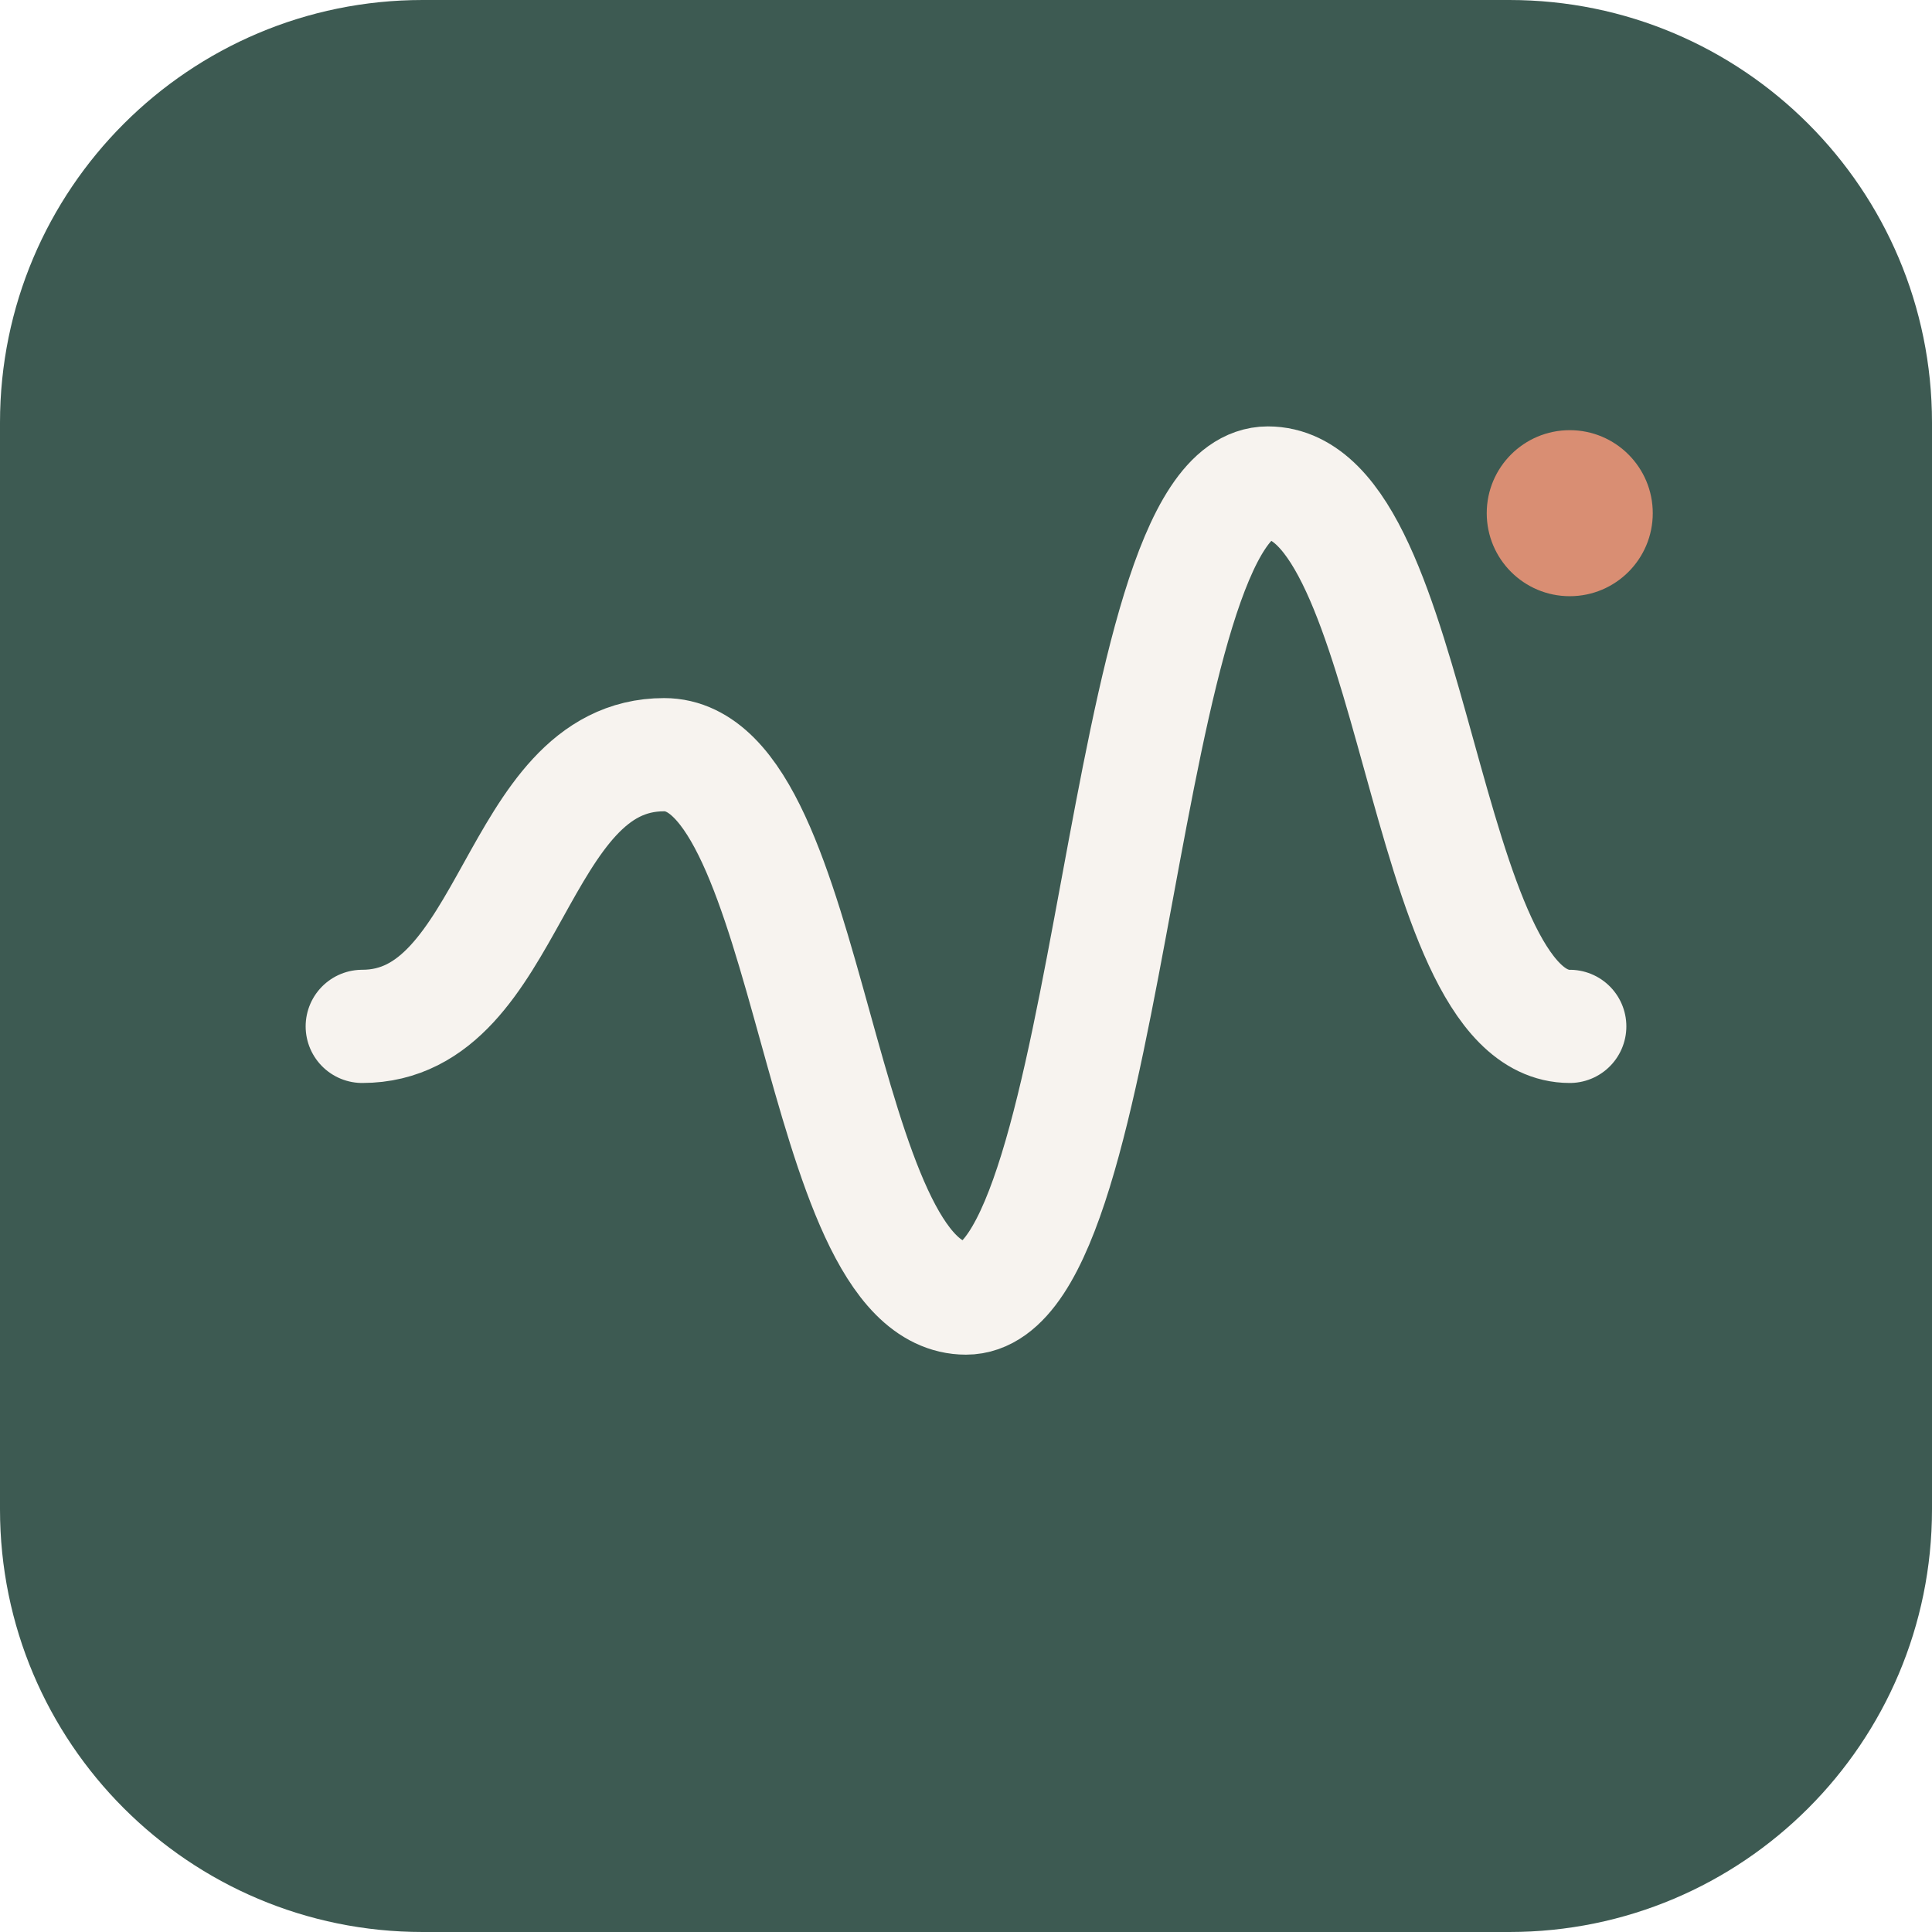
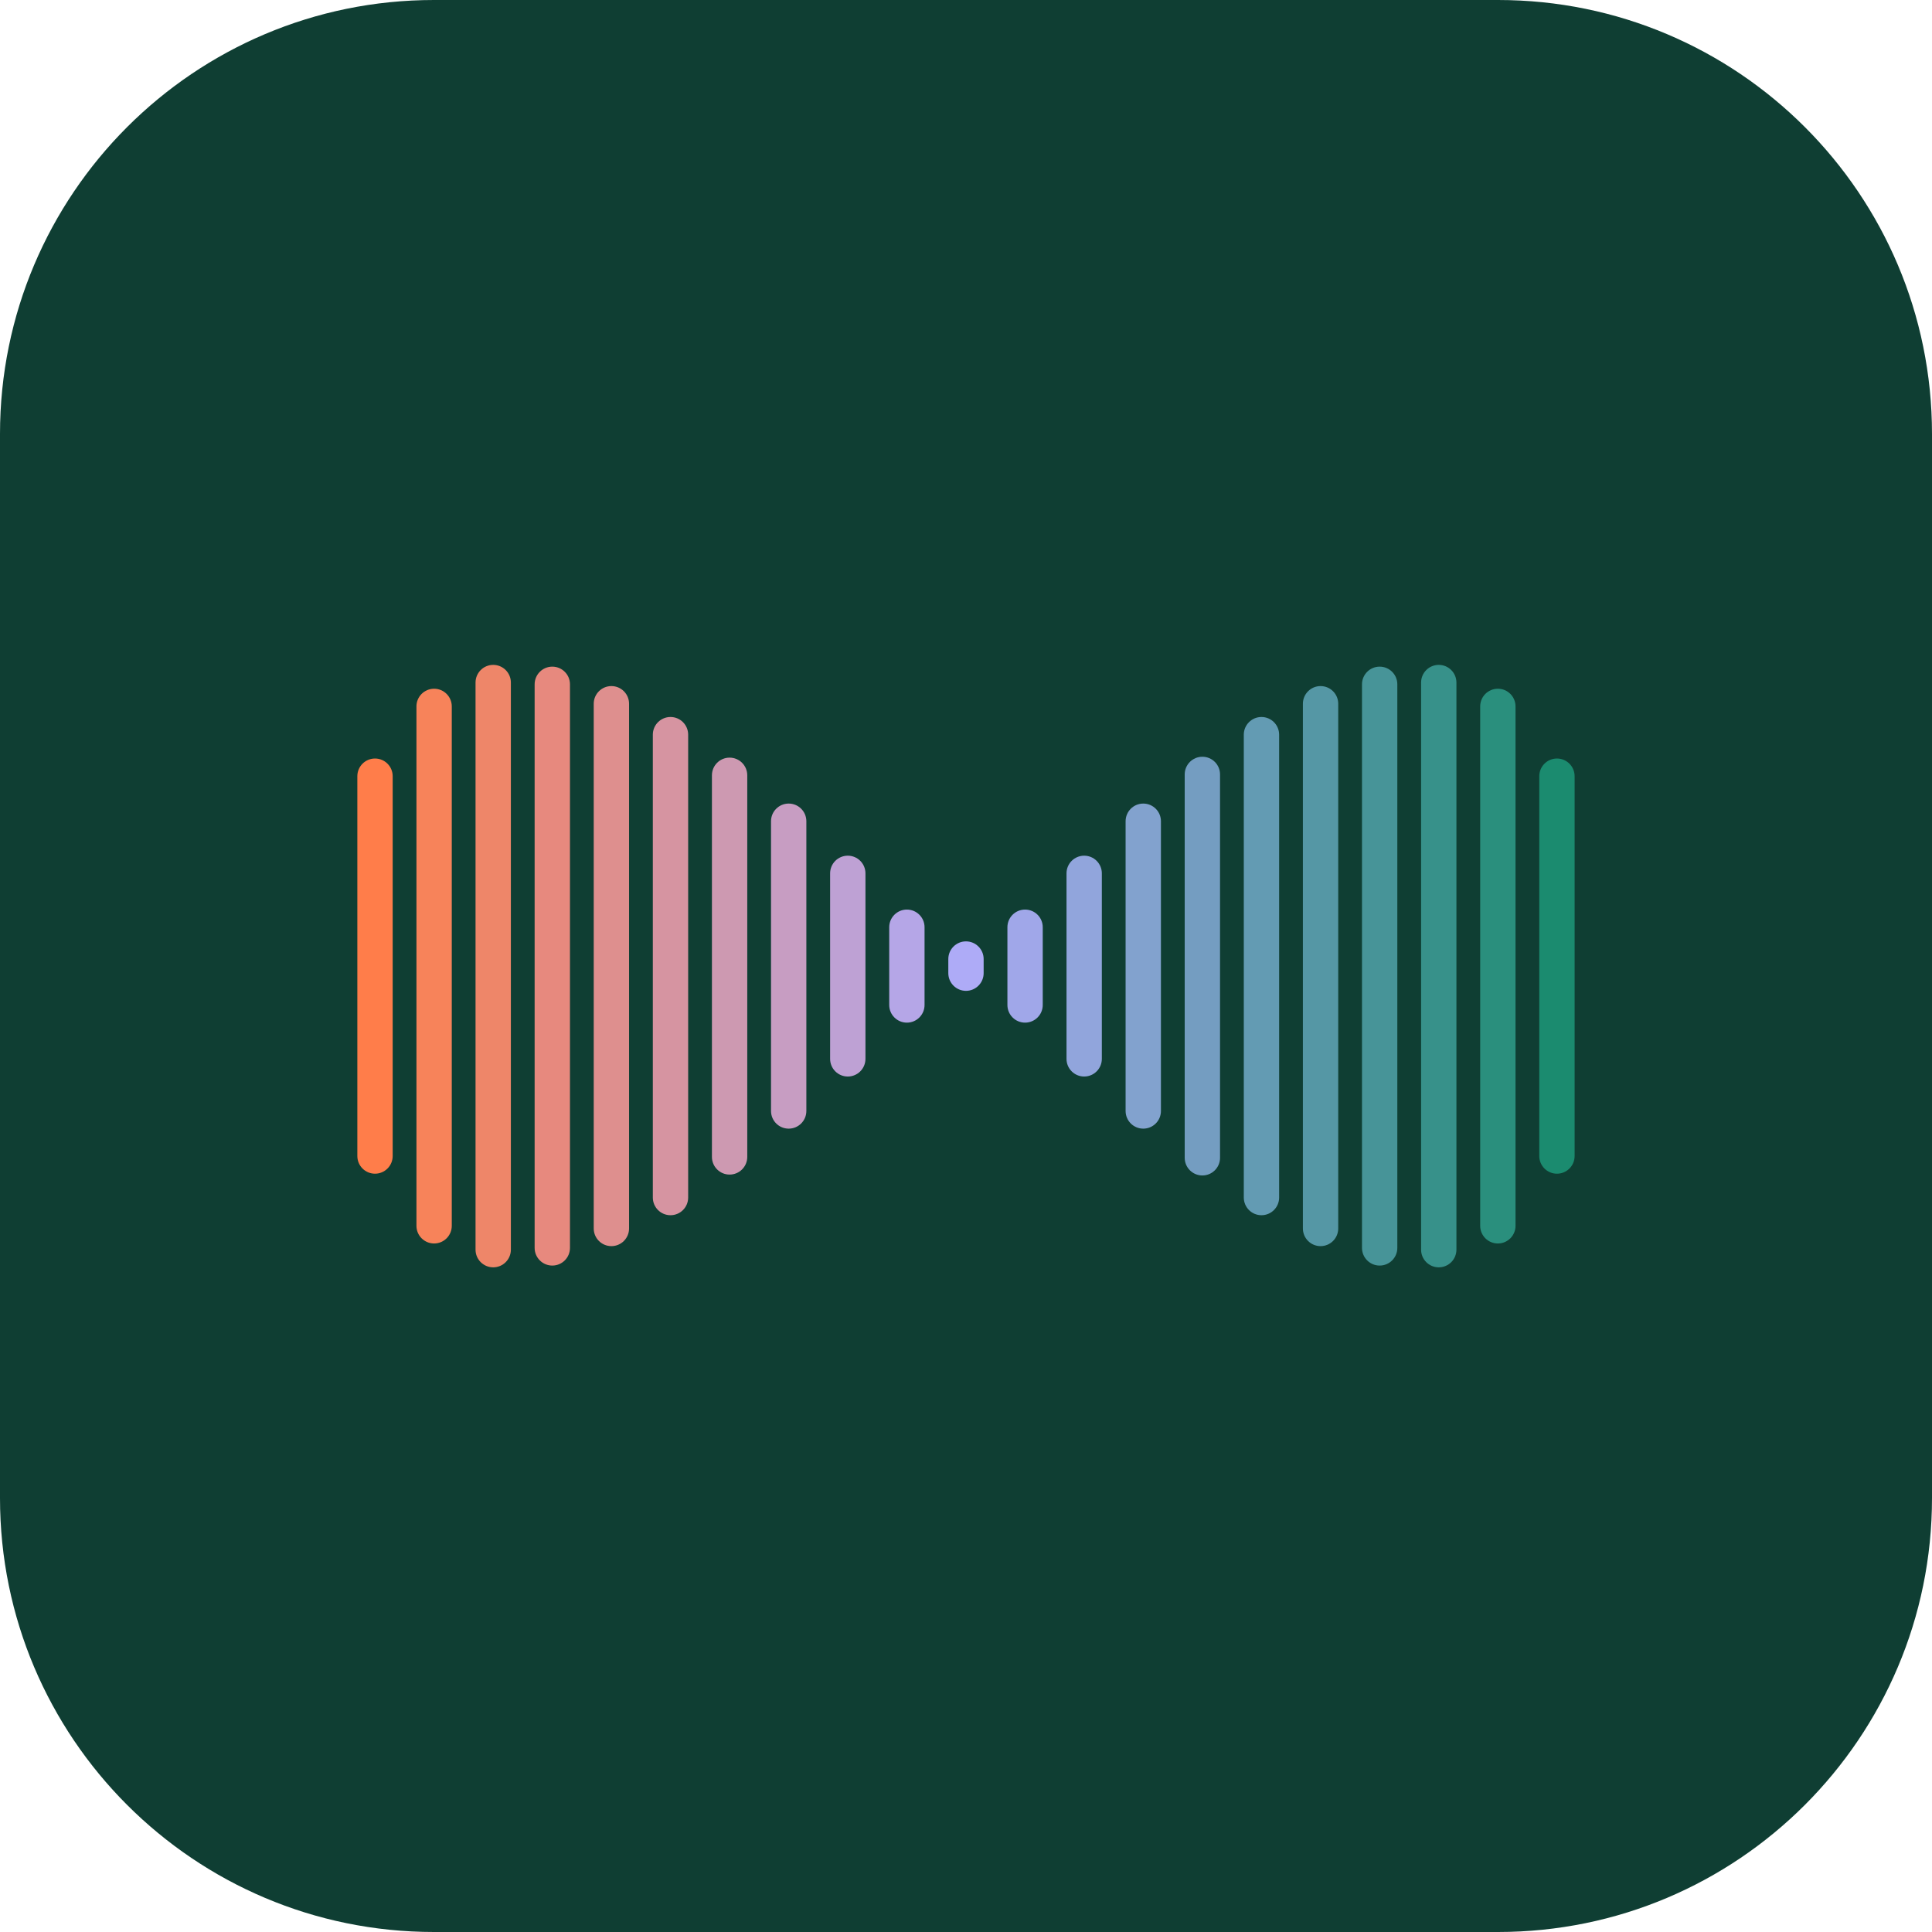
- <svg xmlns="http://www.w3.org/2000/svg" viewBox="0 0 512 512">
-   <rect width="512" height="512" rx="112" fill="#3D5A52" />
-   <path d="M96 280c40 0 40-72 80-72s40 144 80 144 40-216 80-216 40 144 80 144" fill="none" stroke="#F7F3EF" stroke-width="30" stroke-linecap="round" stroke-linejoin="round" transform="translate(0 -8)" />
-   <circle cx="416" cy="136" r="22" fill="#D98E73" />
+ <svg xmlns="http://www.w3.org/2000/svg" viewBox="0 0 512 512" role="img" aria-label="Ritmo">
+   <rect width="512" height="512" rx="115" fill="#0F3E33" />
+   <g transform="translate(94.7 176.2) scale(0.4682)">
+     <rect x="0.00" y="53.0" width="20" height="235" rx="10" fill="#FF7D4A" />
+     <rect x="33.45" y="13.5" width="20" height="314" rx="10" fill="#F7835A" />
+     <rect x="66.90" y="0.0" width="20" height="341" rx="10" fill="#EE8669" />
+     <rect x="100.35" y="1.0" width="20" height="339" rx="10" fill="#E7897E" />
+     <rect x="133.80" y="12.0" width="20" height="317" rx="10" fill="#DE8F8E" />
+     <rect x="167.25" y="29.5" width="20" height="282" rx="10" fill="#D694A1" />
+     <rect x="200.70" y="52.5" width="20" height="236" rx="10" fill="#CD99B1" />
+     <rect x="234.15" y="78.5" width="20" height="184" rx="10" fill="#C79DC2" />
+     <rect x="267.60" y="108.0" width="20" height="125" rx="10" fill="#BEA1D4" />
+     <rect x="301.05" y="138.5" width="20" height="64" rx="10" fill="#B5A6E7" />
+     <rect x="334.50" y="156.5" width="20" height="28" rx="10" fill="#AEABF7" />
+     <rect x="367.95" y="138.5" width="20" height="64" rx="10" fill="#A0A7E9" />
+     <rect x="401.40" y="108.0" width="20" height="125" rx="10" fill="#91A5DC" />
+     <rect x="434.85" y="78.5" width="20" height="184" rx="10" fill="#82A2CE" />
+     <rect x="468.30" y="52.0" width="20" height="237" rx="10" fill="#749DC1" />
+     <rect x="501.75" y="29.5" width="20" height="282" rx="10" fill="#639BB3" />
+     <rect x="535.20" y="12.0" width="20" height="317" rx="10" fill="#5597A5" />
+     <rect x="568.65" y="1.0" width="20" height="339" rx="10" fill="#479498" />
+     <rect x="602.10" y="0.0" width="20" height="341" rx="10" fill="#37918A" />
+     <rect x="635.55" y="13.5" width="20" height="314" rx="10" fill="#2A8F7D" />
+     <rect x="669.00" y="53.0" width="20" height="235" rx="10" fill="#1B8B6F" />
+   </g>
</svg>
